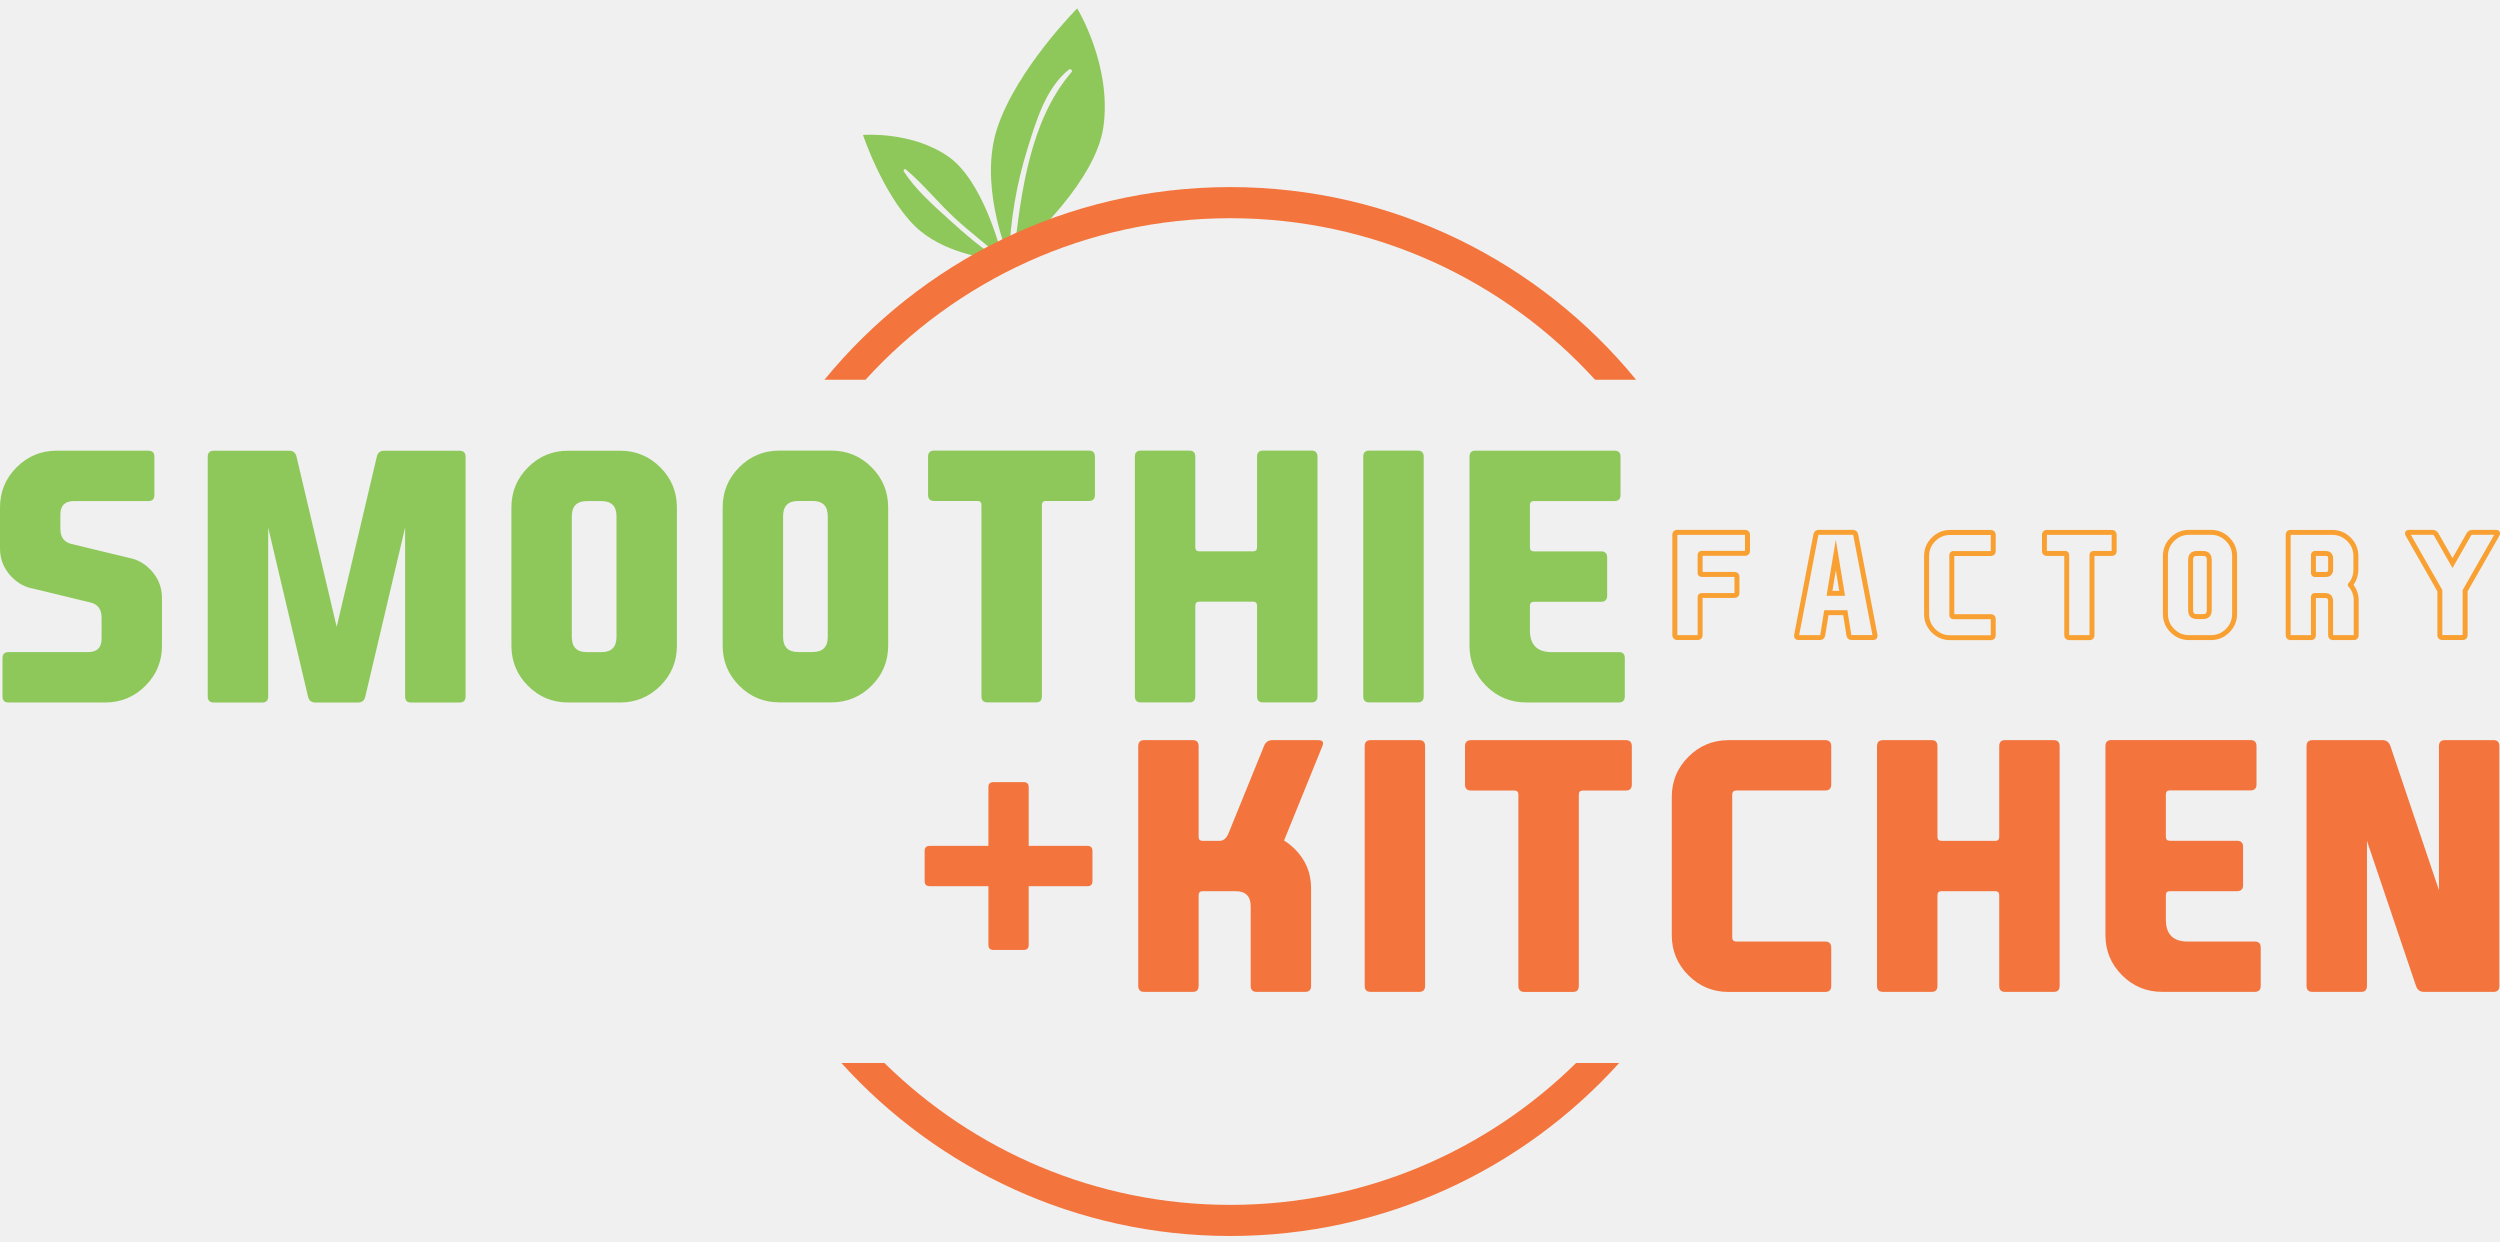
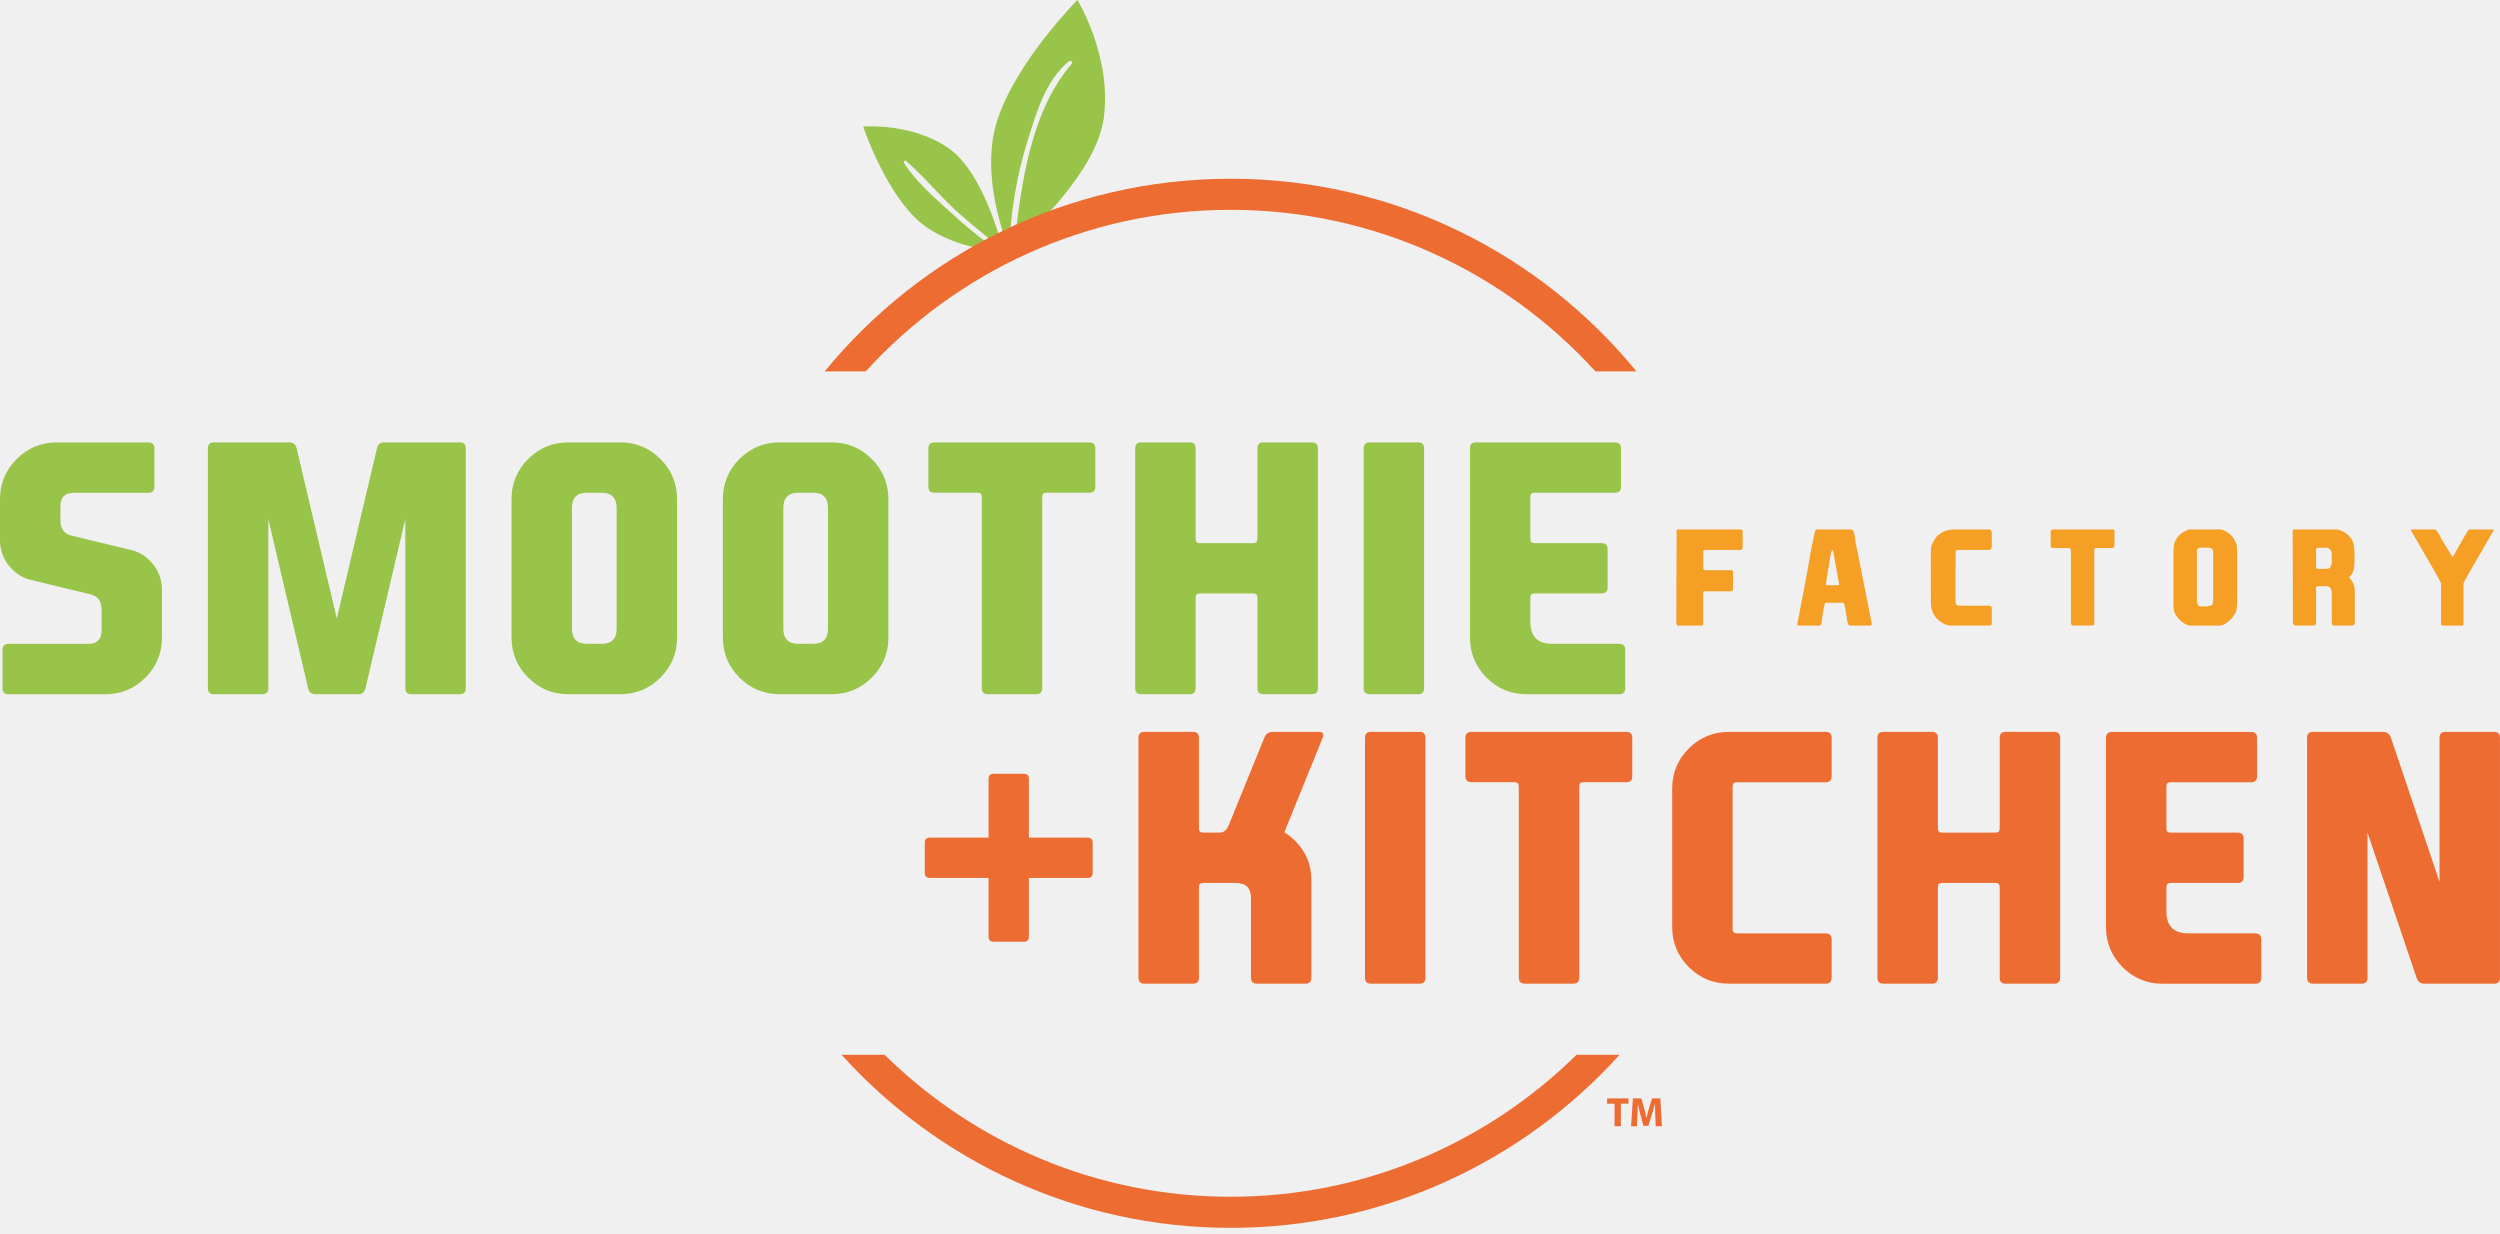
- <svg xmlns="http://www.w3.org/2000/svg" width="151" height="75" viewBox="0 0 151 75" fill="none">
-   <g clip-path="url(#clip0_1574_1890)">
-     <path d="M54.711 10.232C55.772 11.127 56.655 12.241 57.681 13.184C58.613 14.04 59.621 14.804 60.573 15.634C60.416 14.994 59.34 10.891 57.283 9.459C55.049 7.904 52.125 8.152 52.125 8.152C52.125 8.152 53.316 11.722 55.242 13.639C56.907 15.293 59.688 15.648 60.413 15.712C59.306 15.015 58.298 14.148 57.334 13.27C56.37 12.392 55.302 11.461 54.593 10.36C54.544 10.284 54.63 10.163 54.711 10.232ZM65.061 0.51C65.061 0.51 61.396 4.19 60.23 7.749C59.139 11.081 60.738 15.082 60.949 15.585C61.016 13.347 61.391 11.129 62.058 8.991C62.575 7.332 63.157 5.325 64.561 4.201C64.658 4.125 64.806 4.254 64.723 4.352C62.211 7.262 61.655 11.685 61.243 15.404C62.306 14.47 66.185 10.874 66.644 7.672C67.177 3.958 65.061 0.505 65.061 0.505" fill="#8EC85B" />
-     <path d="M74.309 13.18C83.031 13.18 90.888 16.945 96.34 22.934H98.819C93.006 15.837 84.177 11.3 74.309 11.3C64.441 11.3 55.612 15.837 49.799 22.934H52.278C57.733 16.945 65.59 13.18 74.309 13.18ZM74.309 72.775C66.181 72.775 58.803 69.501 53.42 64.206H50.821C56.62 70.618 65.004 74.654 74.309 74.654C83.614 74.654 91.998 70.62 97.797 64.206H95.195C89.815 69.503 82.437 72.775 74.307 72.775" fill="#F3743C" />
-     <path d="M37.458 27.223H34.316C33.371 27.223 32.562 27.557 31.892 28.227C31.223 28.896 30.889 29.705 30.889 30.65V39.003C30.889 39.949 31.223 40.757 31.892 41.427C32.562 42.097 33.368 42.43 34.316 42.43H37.458C38.403 42.43 39.212 42.094 39.882 41.427C40.551 40.757 40.885 39.951 40.885 39.003V30.65C40.885 29.705 40.551 28.896 39.882 28.227C39.212 27.557 38.406 27.223 37.458 27.223ZM37.236 38.477C37.236 39.084 36.932 39.39 36.323 39.39H35.452C34.842 39.39 34.538 39.087 34.538 38.477V31.178C34.538 30.572 34.842 30.266 35.452 30.266H36.323C36.93 30.266 37.236 30.569 37.236 31.178V38.477ZM27.756 27.223H23.203C22.96 27.223 22.812 27.344 22.758 27.589L20.335 37.859L17.911 27.589C17.858 27.346 17.707 27.223 17.466 27.223H12.913C12.67 27.223 12.547 27.344 12.547 27.589V42.066C12.547 42.31 12.67 42.433 12.913 42.433H15.844C16.081 42.433 16.199 42.31 16.199 42.066V31.867L18.602 42.066C18.655 42.31 18.805 42.433 19.047 42.433H21.621C21.864 42.433 22.012 42.31 22.066 42.066L24.468 31.867V42.066C24.468 42.31 24.587 42.433 24.823 42.433H27.754C27.997 42.433 28.12 42.31 28.12 42.066V27.589C28.12 27.346 27.997 27.223 27.754 27.223M9.102 34.422C9.081 34.402 9.064 34.385 9.051 34.371C8.684 34.005 8.263 33.781 7.783 33.693L4.305 32.852C3.865 32.743 3.647 32.439 3.647 31.939V31.077C3.647 30.537 3.918 30.266 4.458 30.266H8.96C9.203 30.266 9.326 30.143 9.326 29.899V27.587C9.326 27.344 9.206 27.221 8.96 27.221H3.427C2.482 27.221 1.673 27.555 1.003 28.224C0.334 28.894 0 29.703 0 30.648V33.111C0 33.598 0.123 34.033 0.366 34.418C0.454 34.559 0.558 34.696 0.681 34.823C0.702 34.844 0.718 34.86 0.732 34.874C1.096 35.24 1.52 35.465 2 35.553L5.478 36.394C5.918 36.503 6.136 36.807 6.136 37.307V38.575C6.136 39.115 5.865 39.386 5.325 39.386H0.517C0.273 39.386 0.151 39.508 0.151 39.752V42.064C0.151 42.307 0.273 42.43 0.517 42.43H6.356C7.301 42.43 8.11 42.094 8.779 41.427C9.449 40.757 9.783 39.951 9.783 39.003V36.135C9.783 35.648 9.662 35.213 9.417 34.828C9.329 34.687 9.224 34.55 9.102 34.422ZM97.772 39.39H93.726C92.848 39.39 92.408 38.95 92.408 38.072V36.591C92.408 36.429 92.489 36.348 92.651 36.348H96.706C96.949 36.348 97.072 36.225 97.072 35.982V33.669C97.072 33.426 96.949 33.303 96.706 33.303H92.651C92.489 33.303 92.408 33.222 92.408 33.06V30.507C92.408 30.344 92.489 30.263 92.651 30.263H97.517C97.76 30.263 97.881 30.14 97.881 29.897V27.585C97.881 27.341 97.76 27.219 97.517 27.219H89.122C88.879 27.219 88.758 27.339 88.758 27.585V39.001C88.758 39.946 89.092 40.755 89.762 41.425C90.431 42.094 91.238 42.428 92.185 42.428H97.772C98.015 42.428 98.138 42.305 98.138 42.062V39.749C98.138 39.506 98.015 39.383 97.772 39.383M85.637 27.216H82.706C82.463 27.216 82.34 27.337 82.34 27.582V42.06C82.34 42.303 82.463 42.426 82.706 42.426H85.637C85.874 42.426 85.992 42.303 85.992 42.06V27.582C85.992 27.339 85.874 27.216 85.637 27.216ZM79.21 27.216H76.281C76.044 27.216 75.926 27.337 75.926 27.582V33.058C75.926 33.22 75.845 33.301 75.683 33.301H72.439C72.277 33.301 72.196 33.22 72.196 33.058V27.582C72.196 27.339 72.078 27.216 71.841 27.216H68.91C68.667 27.216 68.546 27.337 68.546 27.582V42.06C68.546 42.303 68.667 42.426 68.91 42.426H71.841C72.078 42.426 72.196 42.303 72.196 42.06V36.584C72.196 36.422 72.277 36.341 72.439 36.341H75.683C75.845 36.341 75.926 36.422 75.926 36.584V42.06C75.926 42.303 76.044 42.426 76.281 42.426H79.21C79.453 42.426 79.576 42.303 79.576 42.06V27.582C79.576 27.339 79.453 27.216 79.21 27.216ZM65.768 27.216H56.421C56.178 27.216 56.055 27.337 56.055 27.582V29.904C56.055 30.14 56.175 30.259 56.421 30.259H59.037C59.199 30.259 59.28 30.34 59.28 30.502V42.06C59.28 42.303 59.403 42.426 59.647 42.426H62.575C62.812 42.426 62.93 42.303 62.93 42.06V30.502C62.93 30.34 63.011 30.259 63.173 30.259H65.768C66.011 30.259 66.134 30.14 66.134 29.904V27.582C66.134 27.339 66.011 27.216 65.768 27.216ZM50.218 27.216H47.076C46.131 27.216 45.322 27.55 44.653 28.22C43.983 28.889 43.649 29.698 43.649 30.643V38.996C43.649 39.942 43.983 40.75 44.653 41.42C45.322 42.09 46.129 42.423 47.076 42.423H50.218C51.164 42.423 51.972 42.087 52.642 41.42C53.312 40.75 53.645 39.944 53.645 38.996V30.643C53.645 29.698 53.312 28.889 52.642 28.22C51.972 27.55 51.166 27.216 50.218 27.216ZM49.996 38.47C49.996 39.078 49.692 39.383 49.083 39.383H48.212C47.602 39.383 47.299 39.08 47.299 38.47V31.172C47.299 30.564 47.602 30.259 48.212 30.259H49.083C49.69 30.259 49.996 30.562 49.996 31.172V38.47Z" fill="#8EC85B" />
-     <path d="M85.721 44.703H82.792C82.548 44.703 82.428 44.824 82.428 45.069V59.547C82.428 59.79 82.548 59.91 82.792 59.91H85.721C85.957 59.91 86.075 59.79 86.075 59.547V45.069C86.075 44.826 85.957 44.703 85.721 44.703ZM65.68 51.092H62.133V47.544C62.133 47.343 62.031 47.241 61.829 47.241H60.003C59.799 47.241 59.7 47.343 59.7 47.544V51.092H56.152C55.948 51.092 55.849 51.194 55.849 51.395V53.221C55.849 53.425 55.951 53.525 56.152 53.525H59.7V57.072C59.7 57.276 59.802 57.376 60.003 57.376H61.829C62.033 57.376 62.133 57.274 62.133 57.072V53.525H65.68C65.884 53.525 65.984 53.423 65.984 53.221V51.395C65.984 51.191 65.882 51.092 65.68 51.092ZM79.65 44.703H76.851C76.607 44.703 76.438 44.824 76.343 45.069L74.223 50.281C74.096 50.619 73.908 50.788 73.665 50.788H72.641C72.478 50.788 72.397 50.707 72.397 50.545V45.069C72.397 44.826 72.279 44.703 72.043 44.703H69.114C68.871 44.703 68.75 44.824 68.75 45.069V59.547C68.75 59.79 68.873 59.91 69.114 59.91H72.043C72.279 59.91 72.397 59.79 72.397 59.547V54.071C72.397 53.909 72.478 53.828 72.641 53.828H74.629C75.236 53.828 75.542 54.132 75.542 54.741V59.547C75.542 59.79 75.664 59.91 75.905 59.91H78.825C79.068 59.91 79.189 59.79 79.189 59.547V53.645C79.189 52.725 78.864 51.942 78.216 51.293C78.005 51.085 77.787 50.908 77.557 50.767L79.87 45.069C79.898 45.002 79.912 44.944 79.912 44.898C79.912 44.771 79.823 44.706 79.647 44.706M98.198 44.706H88.851C88.608 44.706 88.487 44.826 88.487 45.072V47.394C88.487 47.63 88.61 47.748 88.851 47.748H91.467C91.629 47.748 91.71 47.829 91.71 47.991V59.549C91.71 59.792 91.831 59.913 92.074 59.913H95.005C95.241 59.913 95.36 59.792 95.36 59.549V47.991C95.36 47.829 95.441 47.748 95.603 47.748H98.198C98.441 47.748 98.562 47.63 98.562 47.394V45.072C98.562 44.828 98.441 44.706 98.198 44.706ZM110.242 44.706H104.403C103.458 44.706 102.649 45.039 101.98 45.709C101.31 46.379 100.976 47.185 100.976 48.133V56.486C100.976 57.431 101.31 58.24 101.98 58.909C102.649 59.579 103.456 59.913 104.403 59.913H110.242C110.486 59.913 110.606 59.792 110.606 59.549V57.236C110.606 56.993 110.483 56.87 110.242 56.87H104.878C104.716 56.87 104.63 56.789 104.626 56.627V47.989C104.633 47.827 104.716 47.746 104.878 47.746H110.242C110.486 47.746 110.606 47.625 110.606 47.382V45.069C110.606 44.826 110.483 44.703 110.242 44.703M150.608 44.703H147.677C147.434 44.703 147.313 44.824 147.313 45.069V53.768L144.382 45.069C144.301 44.826 144.139 44.703 143.896 44.703H139.679C139.435 44.703 139.315 44.824 139.315 45.069V59.547C139.315 59.79 139.438 59.91 139.679 59.91H142.61C142.846 59.91 142.964 59.79 142.964 59.547V50.788L145.925 59.547C146.007 59.79 146.169 59.91 146.412 59.91H150.608C150.845 59.91 150.963 59.79 150.963 59.547V45.069C150.963 44.826 150.845 44.703 150.608 44.703ZM124.038 44.703H121.107C120.871 44.703 120.753 44.824 120.753 45.069V50.545C120.753 50.707 120.672 50.788 120.509 50.788H117.265C117.103 50.788 117.022 50.707 117.022 50.545V45.069C117.022 44.826 116.904 44.703 116.668 44.703H113.739C113.495 44.703 113.373 44.824 113.373 45.069V59.547C113.373 59.79 113.495 59.91 113.739 59.91H116.668C116.904 59.91 117.022 59.79 117.022 59.547V54.071C117.022 53.909 117.103 53.828 117.265 53.828H120.509C120.672 53.828 120.753 53.909 120.753 54.071V59.547C120.753 59.79 120.871 59.91 121.107 59.91H124.038C124.282 59.91 124.402 59.79 124.402 59.547V45.069C124.402 44.826 124.282 44.703 124.038 44.703ZM136.182 56.87H132.136C131.258 56.87 130.818 56.43 130.818 55.552V54.071C130.818 53.909 130.899 53.828 131.061 53.828H135.116C135.36 53.828 135.482 53.705 135.482 53.462V51.15C135.482 50.906 135.362 50.783 135.116 50.783H131.061C130.899 50.783 130.818 50.702 130.818 50.54V47.984C130.818 47.822 130.899 47.741 131.061 47.741H135.927C136.171 47.741 136.293 47.621 136.293 47.377V45.065C136.293 44.822 136.171 44.699 135.927 44.699H127.532C127.289 44.699 127.169 44.819 127.169 45.065V56.481C127.169 57.426 127.502 58.235 128.172 58.905C128.842 59.574 129.648 59.908 130.596 59.908H136.182C136.425 59.908 136.548 59.788 136.548 59.544V57.232C136.548 56.989 136.425 56.866 136.182 56.866" fill="#F3743C" />
-     <path d="M110.326 35.987H111.44L110.882 32.592L110.323 35.987H110.326ZM110.678 35.688L110.884 34.439L111.09 35.688H110.68H110.678ZM105.393 32.002H101.312C101.129 32.002 101.009 32.12 101.009 32.303V38.355C101.009 38.538 101.127 38.656 101.312 38.656H102.533C102.716 38.656 102.837 38.538 102.837 38.355V36.114H104.76C104.943 36.114 105.061 35.996 105.061 35.813V34.847C105.061 34.664 104.943 34.546 104.76 34.546H102.837V33.572H105.395C105.578 33.572 105.699 33.454 105.699 33.271V32.305C105.699 32.122 105.58 32.004 105.395 32.004M105.397 32.305V33.273H102.788C102.638 33.273 102.536 33.376 102.536 33.526V34.594C102.536 34.745 102.638 34.847 102.788 34.847H104.762V35.82H102.791C102.64 35.82 102.538 35.922 102.538 36.073V38.364H101.312V32.307H105.397V32.305ZM133.536 32.004H132.222C131.787 32.004 131.411 32.159 131.103 32.467C130.795 32.775 130.64 33.151 130.64 33.586V37.078C130.64 37.514 130.795 37.889 131.103 38.197C131.411 38.505 131.787 38.661 132.222 38.661H133.536C133.972 38.661 134.347 38.505 134.655 38.197C134.963 37.889 135.119 37.514 135.119 37.078V33.586C135.119 33.151 134.963 32.775 134.655 32.467C134.347 32.159 133.972 32.004 133.536 32.004ZM134.82 37.078C134.82 37.435 134.697 37.732 134.444 37.986C134.192 38.239 133.895 38.362 133.538 38.362H132.225C131.868 38.362 131.571 38.239 131.319 37.986C131.066 37.734 130.943 37.437 130.943 37.078V33.586C130.943 33.23 131.066 32.933 131.319 32.678C131.571 32.425 131.868 32.303 132.225 32.303H133.538C133.895 32.303 134.192 32.425 134.444 32.678C134.697 32.931 134.82 33.227 134.82 33.586V37.078ZM150.754 32.004H149.339C149.23 32.004 149.077 32.043 148.973 32.231L148.131 33.707L147.293 32.233C147.188 32.043 147.035 32.004 146.924 32.004H145.508C145.337 32.004 145.261 32.108 145.261 32.212C145.261 32.266 145.279 32.324 145.314 32.379L147.218 35.718V38.357C147.218 38.54 147.337 38.658 147.522 38.658H148.745C148.926 38.658 149.044 38.54 149.044 38.357V35.718L150.947 32.384C150.984 32.321 151.002 32.266 151.002 32.212C151.002 32.108 150.926 32.004 150.754 32.004ZM148.743 35.639V38.357H147.517V35.639L145.615 32.303H146.924C146.957 32.303 146.991 32.31 147.031 32.379L148.131 34.312L149.232 32.379C149.271 32.31 149.308 32.303 149.339 32.303H150.648L148.745 35.639H148.743ZM112.233 32.277C112.198 32.106 112.075 32.004 111.904 32.004H109.86C109.686 32.004 109.563 32.106 109.531 32.277L108.368 38.334C108.363 38.36 108.361 38.383 108.361 38.404C108.361 38.522 108.433 38.658 108.639 38.658H109.916C110.092 38.658 110.212 38.554 110.242 38.38L110.439 37.155H111.329L111.524 38.38C111.554 38.554 111.674 38.658 111.85 38.658H113.127C113.331 38.658 113.403 38.522 113.403 38.404C113.403 38.383 113.403 38.36 113.396 38.329L112.235 32.277H112.233ZM111.848 38.362C111.834 38.362 111.827 38.362 111.825 38.362C111.825 38.362 111.82 38.35 111.818 38.336L111.582 36.858H110.182L109.946 38.334C109.943 38.35 109.939 38.36 109.941 38.36C109.941 38.36 109.934 38.362 109.916 38.362H108.669L109.825 32.335C109.83 32.314 109.835 32.307 109.835 32.307C109.835 32.307 109.842 32.303 109.86 32.303H111.904C111.92 32.303 111.929 32.305 111.929 32.305C111.929 32.305 111.936 32.312 111.938 32.333L113.095 38.36H111.848V38.362ZM142.445 34.402V33.589C142.445 33.153 142.29 32.778 141.982 32.469C141.674 32.161 141.298 32.006 140.863 32.006H138.358C138.175 32.006 138.057 32.124 138.057 32.307V38.36C138.057 38.543 138.175 38.661 138.358 38.661H139.579C139.762 38.661 139.88 38.543 139.88 38.36V36.119H140.429C140.573 36.119 140.619 36.165 140.619 36.309V38.36C140.619 38.543 140.738 38.661 140.921 38.661H142.163C142.346 38.661 142.464 38.543 142.464 38.36V36.274C142.464 35.915 142.357 35.598 142.149 35.324C142.343 35.055 142.443 34.745 142.443 34.402M142.165 36.274V38.362H140.918V36.309C140.918 35.998 140.74 35.82 140.429 35.82H139.815C139.7 35.82 139.581 35.899 139.581 36.073V38.364H138.356V32.307H140.863C141.22 32.307 141.516 32.43 141.771 32.683C142.024 32.935 142.146 33.232 142.146 33.591V34.404C142.146 34.724 142.049 34.993 141.847 35.231L141.813 35.273V35.389L141.85 35.431C142.063 35.669 142.167 35.947 142.167 36.276M133.059 33.278H132.695C132.357 33.278 132.164 33.473 132.164 33.809V36.86C132.164 37.199 132.357 37.391 132.695 37.391H133.059C133.397 37.391 133.589 37.196 133.589 36.86V33.809C133.589 33.471 133.397 33.278 133.059 33.278ZM133.29 36.86C133.29 37.032 133.23 37.092 133.059 37.092H132.695C132.524 37.092 132.463 37.032 132.463 36.86V33.809C132.463 33.637 132.524 33.577 132.695 33.577H133.059C133.23 33.577 133.29 33.637 133.29 33.809V36.86ZM140.473 33.278H139.834C139.683 33.278 139.584 33.38 139.584 33.531V34.599C139.584 34.749 139.686 34.852 139.834 34.852H140.473C140.751 34.852 140.921 34.685 140.921 34.407V33.728C140.921 33.447 140.754 33.281 140.473 33.281M140.619 34.404C140.619 34.52 140.587 34.55 140.473 34.55H139.88V33.577H140.473C140.589 33.577 140.619 33.609 140.619 33.725V34.404ZM127.544 32.008H123.637C123.454 32.008 123.336 32.127 123.336 32.31V33.281C123.336 33.461 123.454 33.579 123.637 33.579H124.682V38.362C124.682 38.545 124.801 38.663 124.984 38.663H126.207C126.388 38.663 126.506 38.545 126.506 38.362V33.579H127.542C127.725 33.579 127.845 33.464 127.845 33.281V32.31C127.845 32.127 127.727 32.008 127.542 32.008M127.544 32.31V33.278H126.457C126.307 33.278 126.205 33.38 126.205 33.531V38.362H124.979V33.531C124.979 33.38 124.879 33.278 124.729 33.278H123.633V32.305H127.546L127.544 32.31ZM120.238 32.008H117.796C117.36 32.008 116.985 32.164 116.677 32.472C116.369 32.78 116.214 33.155 116.214 33.591V37.083C116.214 37.518 116.369 37.894 116.677 38.202C116.985 38.51 117.36 38.665 117.796 38.665H120.238C120.421 38.665 120.54 38.547 120.54 38.364V37.398C120.54 37.215 120.421 37.097 120.238 37.097H118.039V33.582H120.238C120.421 33.582 120.54 33.464 120.54 33.281V32.314C120.54 32.131 120.421 32.013 120.238 32.013M120.241 32.314V33.283H117.995C117.845 33.283 117.745 33.38 117.74 33.535V37.152C117.747 37.301 117.847 37.398 117.995 37.398H120.241V38.371H117.798C117.442 38.371 117.145 38.248 116.892 37.996C116.64 37.743 116.517 37.447 116.517 37.087V33.596C116.517 33.239 116.64 32.942 116.892 32.687C117.145 32.435 117.442 32.312 117.798 32.312H120.243L120.241 32.314Z" fill="#F9A032" />
+ <svg xmlns="http://www.w3.org/2000/svg" width="150" height="74" viewBox="0 0 150 74" fill="none">
+   <g clip-path="url(#clip0_2944_1489)">
+     <path d="M54.361 9.661C55.416 10.55 56.293 11.657 57.312 12.594C58.237 13.444 59.238 14.203 60.185 15.026C60.03 14.391 58.961 10.315 56.915 8.892C54.696 7.347 51.79 7.593 51.79 7.593C51.79 7.593 52.973 11.142 54.886 13.045C56.541 14.689 59.304 15.041 60.024 15.105C58.924 14.412 57.923 13.552 56.965 12.677C56.007 11.804 54.946 10.879 54.241 9.785C54.191 9.709 54.276 9.591 54.359 9.659L54.361 9.661ZM64.645 0C64.645 0 61.002 3.655 59.844 7.194C58.76 10.503 60.349 14.48 60.558 14.981C60.624 12.755 60.998 10.555 61.66 8.428C62.173 6.78 62.75 4.786 64.148 3.671C64.243 3.595 64.392 3.725 64.309 3.822C61.815 6.714 61.261 11.109 60.851 14.805C61.908 13.878 65.761 10.304 66.219 7.123C66.748 3.431 64.647 0.004 64.647 0.004L64.645 0Z" fill="#98C44A" />
+     <path d="M73.835 12.59C82.499 12.59 90.307 16.331 95.726 22.284H98.189C92.412 15.233 83.641 10.724 73.835 10.724C64.029 10.724 55.257 15.233 49.48 22.284H51.944C57.363 16.331 65.171 12.59 73.835 12.59ZM73.835 71.805C65.758 71.805 58.428 68.554 53.079 63.29H50.496C56.26 69.661 64.587 73.671 73.835 73.671C83.082 73.671 91.411 69.663 97.174 63.29H94.59C89.244 68.552 81.912 71.805 73.835 71.805Z" fill="#ED6C32" />
+     <path d="M37.219 26.543H34.096C33.155 26.543 32.352 26.876 31.689 27.54C31.025 28.204 30.692 29.008 30.692 29.947V38.247C30.692 39.188 31.025 39.991 31.689 40.655C32.352 41.319 33.155 41.652 34.096 41.652H37.219C38.16 41.652 38.963 41.319 39.627 40.655C40.291 39.991 40.624 39.188 40.624 38.247V29.947C40.624 29.006 40.291 28.204 39.627 27.54C38.963 26.876 38.16 26.543 37.219 26.543ZM36.998 37.724C36.998 38.328 36.696 38.63 36.092 38.63H35.225C34.621 38.63 34.319 38.328 34.319 37.724V30.47C34.319 29.866 34.621 29.564 35.225 29.564H36.092C36.696 29.564 36.998 29.866 36.998 30.47V37.724ZM27.581 26.543H23.058C22.816 26.543 22.669 26.663 22.615 26.905L20.207 37.11L17.8 26.905C17.746 26.663 17.599 26.543 17.357 26.543H12.834C12.592 26.543 12.472 26.663 12.472 26.905V41.29C12.472 41.532 12.592 41.652 12.834 41.652H15.746C15.982 41.652 16.1 41.53 16.1 41.29V31.155L18.486 41.29C18.54 41.532 18.687 41.652 18.929 41.652H21.488C21.73 41.652 21.877 41.53 21.93 41.29L24.317 31.155V41.29C24.317 41.532 24.435 41.652 24.671 41.652H27.583C27.825 41.652 27.945 41.53 27.945 41.29V26.905C27.945 26.663 27.825 26.543 27.583 26.543H27.581ZM9.047 33.695C9.026 33.674 9.01 33.658 8.997 33.645C8.635 33.283 8.215 33.058 7.738 32.971L4.281 32.135C3.845 32.028 3.626 31.726 3.626 31.23V30.373C3.626 29.835 3.895 29.567 4.432 29.567H8.904C9.146 29.567 9.266 29.445 9.266 29.205V26.909C9.266 26.667 9.146 26.547 8.904 26.547H3.404C2.463 26.547 1.661 26.88 0.997 27.544C0.333 28.208 0 29.012 0 29.951V32.4C0 32.884 0.12 33.316 0.362 33.699C0.449 33.84 0.554 33.974 0.674 34.102C0.695 34.123 0.711 34.14 0.724 34.152C1.086 34.514 1.506 34.739 1.984 34.826L5.44 35.662C5.876 35.77 6.095 36.071 6.095 36.568V37.827C6.095 38.365 5.826 38.634 5.289 38.634H0.513C0.271 38.634 0.151 38.756 0.151 38.996V41.294C0.151 41.536 0.271 41.656 0.513 41.656H6.315C7.256 41.656 8.058 41.323 8.722 40.659C9.386 39.995 9.719 39.193 9.719 38.251V35.401C9.719 34.917 9.599 34.485 9.357 34.102C9.27 33.962 9.165 33.827 9.045 33.699L9.047 33.695ZM97.151 38.63H93.132C92.259 38.63 91.823 38.194 91.823 37.321V35.85C91.823 35.689 91.903 35.608 92.065 35.608H96.094C96.336 35.608 96.456 35.486 96.456 35.246V32.948C96.456 32.706 96.334 32.586 96.094 32.586H92.065C91.903 32.586 91.823 32.506 91.823 32.344V29.806C91.823 29.645 91.903 29.564 92.065 29.564H96.9C97.142 29.564 97.262 29.442 97.262 29.203V26.907C97.262 26.665 97.142 26.545 96.9 26.545H88.559C88.317 26.545 88.197 26.665 88.197 26.907V38.249C88.197 39.19 88.53 39.993 89.194 40.657C89.858 41.321 90.66 41.654 91.601 41.654H97.153C97.395 41.654 97.515 41.532 97.515 41.292V38.994C97.515 38.752 97.395 38.632 97.153 38.632L97.151 38.63ZM85.094 26.543H82.182C81.94 26.543 81.82 26.663 81.82 26.905V41.29C81.82 41.532 81.94 41.652 82.182 41.652H85.094C85.33 41.652 85.446 41.53 85.446 41.29V26.905C85.446 26.663 85.328 26.543 85.094 26.543ZM78.71 26.543H75.797C75.562 26.543 75.446 26.663 75.446 26.905V32.344C75.446 32.506 75.365 32.586 75.204 32.586H71.979C71.818 32.586 71.737 32.506 71.737 32.344V26.905C71.737 26.663 71.619 26.543 71.386 26.543H68.473C68.231 26.543 68.112 26.663 68.112 26.905V41.29C68.112 41.532 68.231 41.652 68.473 41.652H71.386C71.621 41.652 71.737 41.53 71.737 41.29V35.85C71.737 35.689 71.818 35.608 71.979 35.608H75.204C75.365 35.608 75.446 35.689 75.446 35.85V41.29C75.446 41.532 75.564 41.652 75.797 41.652H78.71C78.951 41.652 79.072 41.53 79.072 41.29V26.905C79.072 26.663 78.951 26.543 78.71 26.543ZM65.352 26.543H56.066C55.824 26.543 55.704 26.663 55.704 26.905V29.211C55.704 29.447 55.824 29.562 56.066 29.562H58.666C58.827 29.562 58.907 29.643 58.907 29.804V41.288C58.907 41.53 59.028 41.65 59.27 41.65H62.182C62.417 41.65 62.535 41.528 62.535 41.288V29.804C62.535 29.643 62.616 29.562 62.777 29.562H65.356C65.599 29.562 65.719 29.445 65.719 29.211V26.905C65.719 26.663 65.599 26.543 65.356 26.543H65.352ZM49.9 26.543H46.777C45.836 26.543 45.033 26.876 44.369 27.54C43.705 28.204 43.372 29.008 43.372 29.947V38.247C43.372 39.188 43.705 39.991 44.369 40.655C45.033 41.319 45.836 41.652 46.777 41.652H49.9C50.841 41.652 51.644 41.319 52.307 40.655C52.971 39.991 53.304 39.188 53.304 38.247V29.947C53.304 29.006 52.971 28.204 52.307 27.54C51.644 26.876 50.841 26.543 49.9 26.543ZM49.679 37.724C49.679 38.328 49.377 38.63 48.773 38.63H47.906C47.302 38.63 47 38.328 47 37.724V30.47C47 29.866 47.302 29.564 47.906 29.564H48.773C49.377 29.564 49.679 29.866 49.679 30.47V37.724Z" fill="#98C44A" />
+     <path d="M97.572 43.912H88.286C88.044 43.912 87.924 44.032 87.924 44.274V46.581C87.924 46.816 88.044 46.932 88.286 46.932H90.885C91.047 46.932 91.127 47.013 91.127 47.174V58.657C91.127 58.899 91.247 59.019 91.489 59.019H94.402C94.637 59.019 94.753 58.899 94.753 58.657V47.174C94.753 47.013 94.834 46.932 94.995 46.932H97.574C97.816 46.932 97.936 46.814 97.936 46.581V44.274C97.936 44.032 97.816 43.912 97.574 43.912H97.572ZM65.259 50.258H61.733V46.731C61.733 46.531 61.631 46.429 61.431 46.429H59.617C59.416 46.429 59.315 46.531 59.315 46.731V50.258H55.788C55.588 50.258 55.486 50.359 55.486 50.56V52.374C55.486 52.574 55.588 52.676 55.788 52.676H59.315V56.202C59.315 56.403 59.416 56.504 59.617 56.504H61.431C61.631 56.504 61.733 56.403 61.733 56.202V52.676H65.259C65.46 52.676 65.561 52.574 65.561 52.374V50.56C65.561 50.359 65.46 50.258 65.259 50.258ZM85.173 43.912H82.261C82.019 43.912 81.899 44.032 81.899 44.274V58.659C81.899 58.901 82.019 59.021 82.261 59.021H85.173C85.409 59.021 85.526 58.901 85.526 58.659V44.274C85.526 44.032 85.409 43.912 85.173 43.912ZM79.139 43.912H76.36C76.118 43.912 75.95 44.032 75.855 44.274L73.749 49.451C73.621 49.786 73.437 49.956 73.195 49.956H72.178C72.016 49.956 71.936 49.875 71.936 49.714V44.274C71.936 44.032 71.818 43.912 71.582 43.912H68.67C68.428 43.912 68.308 44.032 68.308 44.274V58.659C68.308 58.901 68.428 59.021 68.67 59.021H71.582C71.818 59.021 71.936 58.901 71.936 58.659V53.22C71.936 53.058 72.016 52.978 72.178 52.978H74.153C74.757 52.978 75.059 53.28 75.059 53.884V58.659C75.059 58.901 75.181 59.021 75.421 59.021H78.323C78.564 59.021 78.684 58.901 78.684 58.659V52.796C78.684 51.882 78.362 51.104 77.716 50.459C77.508 50.25 77.29 50.076 77.061 49.935L79.357 44.274C79.384 44.208 79.396 44.15 79.396 44.103C79.396 43.974 79.309 43.912 79.133 43.912H79.139ZM109.537 43.912H103.736C102.795 43.912 101.992 44.245 101.328 44.909C100.664 45.573 100.331 46.376 100.331 47.317V55.617C100.331 56.558 100.664 57.361 101.328 58.024C101.992 58.688 102.795 59.021 103.736 59.021H109.537C109.779 59.021 109.899 58.901 109.899 58.659V56.364C109.899 56.122 109.779 56.002 109.537 56.002H104.209C104.048 56.002 103.963 55.921 103.957 55.76V47.176C103.963 47.015 104.048 46.934 104.209 46.934H109.537C109.779 46.934 109.899 46.814 109.899 46.572V44.276C109.899 44.034 109.779 43.914 109.537 43.914V43.912ZM149.646 43.912H146.734C146.492 43.912 146.372 44.032 146.372 44.274V52.918L143.46 44.274C143.379 44.032 143.218 43.912 142.976 43.912H138.785C138.543 43.912 138.423 44.032 138.423 44.274V58.659C138.423 58.901 138.546 59.021 138.785 59.021H141.698C141.933 59.021 142.051 58.901 142.051 58.659V49.956L144.992 58.659C145.073 58.901 145.234 59.021 145.476 59.021H149.646C149.882 59.021 149.998 58.901 149.998 58.659V44.274C149.998 44.032 149.88 43.912 149.646 43.912ZM123.246 43.912H120.334C120.098 43.912 119.982 44.032 119.982 44.274V49.714C119.982 49.875 119.902 49.956 119.74 49.956H116.516C116.355 49.956 116.274 49.875 116.274 49.714V44.274C116.274 44.032 116.156 43.912 115.92 43.912H113.008C112.766 43.912 112.646 44.032 112.646 44.274V58.659C112.646 58.901 112.766 59.021 113.008 59.021H115.92C116.156 59.021 116.274 58.901 116.274 58.659V53.22C116.274 53.058 116.355 52.978 116.516 52.978H119.74C119.902 52.978 119.982 53.058 119.982 53.22V58.659C119.982 58.901 120.1 59.021 120.334 59.021H123.246C123.488 59.021 123.608 58.901 123.608 58.659V44.274C123.608 44.032 123.486 43.912 123.246 43.912ZM135.313 56H131.294C130.421 56 129.985 55.563 129.985 54.69V53.22C129.985 53.058 130.065 52.978 130.227 52.978H134.256C134.498 52.978 134.618 52.858 134.618 52.616V50.32C134.618 50.078 134.498 49.958 134.256 49.958H130.227C130.065 49.958 129.985 49.877 129.985 49.716V47.178C129.985 47.017 130.065 46.936 130.227 46.936H135.062C135.304 46.936 135.424 46.816 135.424 46.574V44.278C135.424 44.036 135.302 43.916 135.062 43.916H126.721C126.479 43.916 126.359 44.036 126.359 44.278V55.621C126.359 56.562 126.692 57.365 127.356 58.029C128.02 58.693 128.822 59.026 129.763 59.026H135.315C135.557 59.026 135.677 58.906 135.677 58.663V56.368C135.677 56.126 135.555 56.006 135.315 56.006L135.313 56Z" fill="#ED6C32" />
+     <path d="M100.659 31.767H104.446C104.522 31.767 104.562 31.819 104.562 31.92V32.824C104.562 32.94 104.504 32.998 104.388 32.998H102.253L102.196 33.056V34.094C102.196 34.139 102.214 34.179 102.253 34.21H103.906C103.958 34.23 103.983 34.276 103.983 34.344V35.343C103.983 35.432 103.937 35.478 103.848 35.478H102.233L102.193 35.517V37.478L102.136 37.536H100.655C100.613 37.536 100.588 37.447 100.578 37.267L100.597 31.941L100.578 31.922V31.904C100.601 31.815 100.628 31.769 100.655 31.769L100.659 31.767Z" fill="#F59F25" />
+     <path d="M109.063 31.767H111.081C111.201 31.767 111.28 31.978 111.313 32.402L112.312 37.459C112.3 37.511 112.26 37.536 112.196 37.536H111.005C110.901 37.536 110.837 37.383 110.812 37.074C110.728 36.52 110.664 36.22 110.62 36.17H109.524C109.474 36.17 109.392 36.601 109.274 37.459L109.197 37.536H107.89L107.832 37.478C108.204 35.6 108.479 34.113 108.659 33.016L108.91 31.844C108.963 31.792 109.015 31.767 109.063 31.767ZM109.563 35.093L109.582 35.111H110.312L110.351 35.072L109.985 33.035L109.967 33.016H109.948C109.888 33.016 109.83 33.24 109.77 33.689C109.631 34.46 109.563 34.928 109.563 35.093Z" fill="#F59F25" />
+     <path d="M117.16 31.767H119.332C119.447 31.767 119.505 31.837 119.505 31.978V32.785C119.505 32.925 119.435 32.996 119.294 32.996H117.487C117.387 32.992 117.336 33.041 117.334 33.149L117.33 36.133C117.344 36.258 117.408 36.326 117.522 36.34H119.334C119.45 36.34 119.507 36.386 119.507 36.475V37.379C119.507 37.482 119.468 37.532 119.392 37.532H116.93C116.674 37.476 116.436 37.341 116.219 37.128C115.975 36.861 115.853 36.535 115.853 36.148L115.849 33.109L115.853 33.014C115.853 32.75 115.975 32.468 116.219 32.169C116.508 31.912 116.804 31.784 117.104 31.784L117.162 31.765L117.16 31.767Z" fill="#F59F25" />
+     <path d="M123.178 31.767H126.813L126.87 31.825L126.866 32.729C126.854 32.832 126.808 32.882 126.732 32.882H125.793C125.704 32.882 125.658 32.927 125.658 33.016V37.38C125.658 37.484 125.619 37.533 125.543 37.533H124.388C124.3 37.533 124.254 37.469 124.254 37.341V32.958L124.146 32.882H123.234C123.106 32.874 123.042 32.845 123.042 32.793V31.901C123.056 31.813 123.102 31.767 123.176 31.767H123.178Z" fill="#F59F25" />
+     <path d="M131.35 31.767H133.253C133.481 31.813 133.706 31.947 133.925 32.17C134.118 32.441 134.213 32.661 134.213 32.824L134.232 33.343V35.804C134.232 36.485 134.18 36.824 134.078 36.824C133.983 37.052 133.779 37.265 133.462 37.459L133.251 37.536H131.348C130.986 37.416 130.705 37.178 130.502 36.824C130.438 36.698 130.407 36.506 130.407 36.247V33.037C130.407 32.396 130.722 31.974 131.348 31.767H131.35ZM131.812 33.132V36.015C131.812 36.26 131.888 36.382 132.043 36.382C132.531 36.406 132.773 36.342 132.773 36.189L132.792 36.015V33.188C132.804 32.996 132.728 32.886 132.56 32.861H131.983C131.843 32.913 131.785 33.002 131.81 33.13L131.812 33.132Z" fill="#F59F25" />
+     <path d="M137.617 31.767H140.232C140.565 31.846 140.834 32.013 141.038 32.268C141.191 32.439 141.27 32.76 141.27 33.23V33.672C141.27 34.111 141.193 34.398 141.038 34.537L140.962 34.632V34.671C141.179 34.876 141.289 35.157 141.289 35.517V37.42C141.256 37.496 141.204 37.536 141.136 37.536H140.058C139.955 37.536 139.905 37.478 139.905 37.362V35.496C139.866 35.279 139.758 35.17 139.578 35.17H139.04L138.964 35.246V37.323C138.964 37.463 138.912 37.534 138.811 37.534H137.727C137.653 37.534 137.601 37.476 137.574 37.36L137.562 31.823L137.619 31.765L137.617 31.767ZM138.964 32.94V34.073L139.022 34.131H139.617C139.768 34.131 139.866 34.016 139.905 33.786V33.172C139.859 32.967 139.731 32.863 139.52 32.863H139.04L138.964 32.94Z" fill="#F59F25" />
+     <path d="M144.656 31.767H146.079C146.174 31.767 146.321 31.978 146.522 32.402L147.138 33.401H147.178C147.775 32.33 148.09 31.792 148.119 31.786L148.195 31.767H149.618V31.825C148.423 33.873 147.821 34.932 147.81 34.998V37.478L147.753 37.536H146.522L146.464 37.478V34.998C146.441 34.905 145.839 33.848 144.656 31.825V31.767Z" fill="#F59F25" />
+     <path d="M96.874 66.221H96.425V65.903H97.709V66.221H97.252V67.576H96.874V66.221Z" fill="#ED6C32" />
+     <path d="M99.314 66.935C99.306 66.734 99.299 66.49 99.299 66.248H99.291C99.24 66.461 99.169 66.699 99.105 66.895L98.902 67.547H98.607L98.429 66.899C98.375 66.703 98.317 66.465 98.278 66.248H98.274C98.263 66.473 98.257 66.732 98.245 66.941L98.216 67.576H97.866L97.974 65.904H98.478L98.642 66.463C98.694 66.657 98.745 66.864 98.782 67.061H98.791C98.838 66.866 98.894 66.647 98.95 66.461L99.128 65.904H99.622L99.713 67.576H99.343L99.318 66.937L99.314 66.935Z" fill="#ED6C32" />
  </g>
  <defs>
-     <clipPath id="clip0_1574_1890">
-       <rect width="151" height="74.144" fill="white" transform="translate(0 0.509766)" />
+     <clipPath id="clip0_2944_1489">
+       <rect width="150" height="73.671" fill="white" />
    </clipPath>
  </defs>
</svg>
